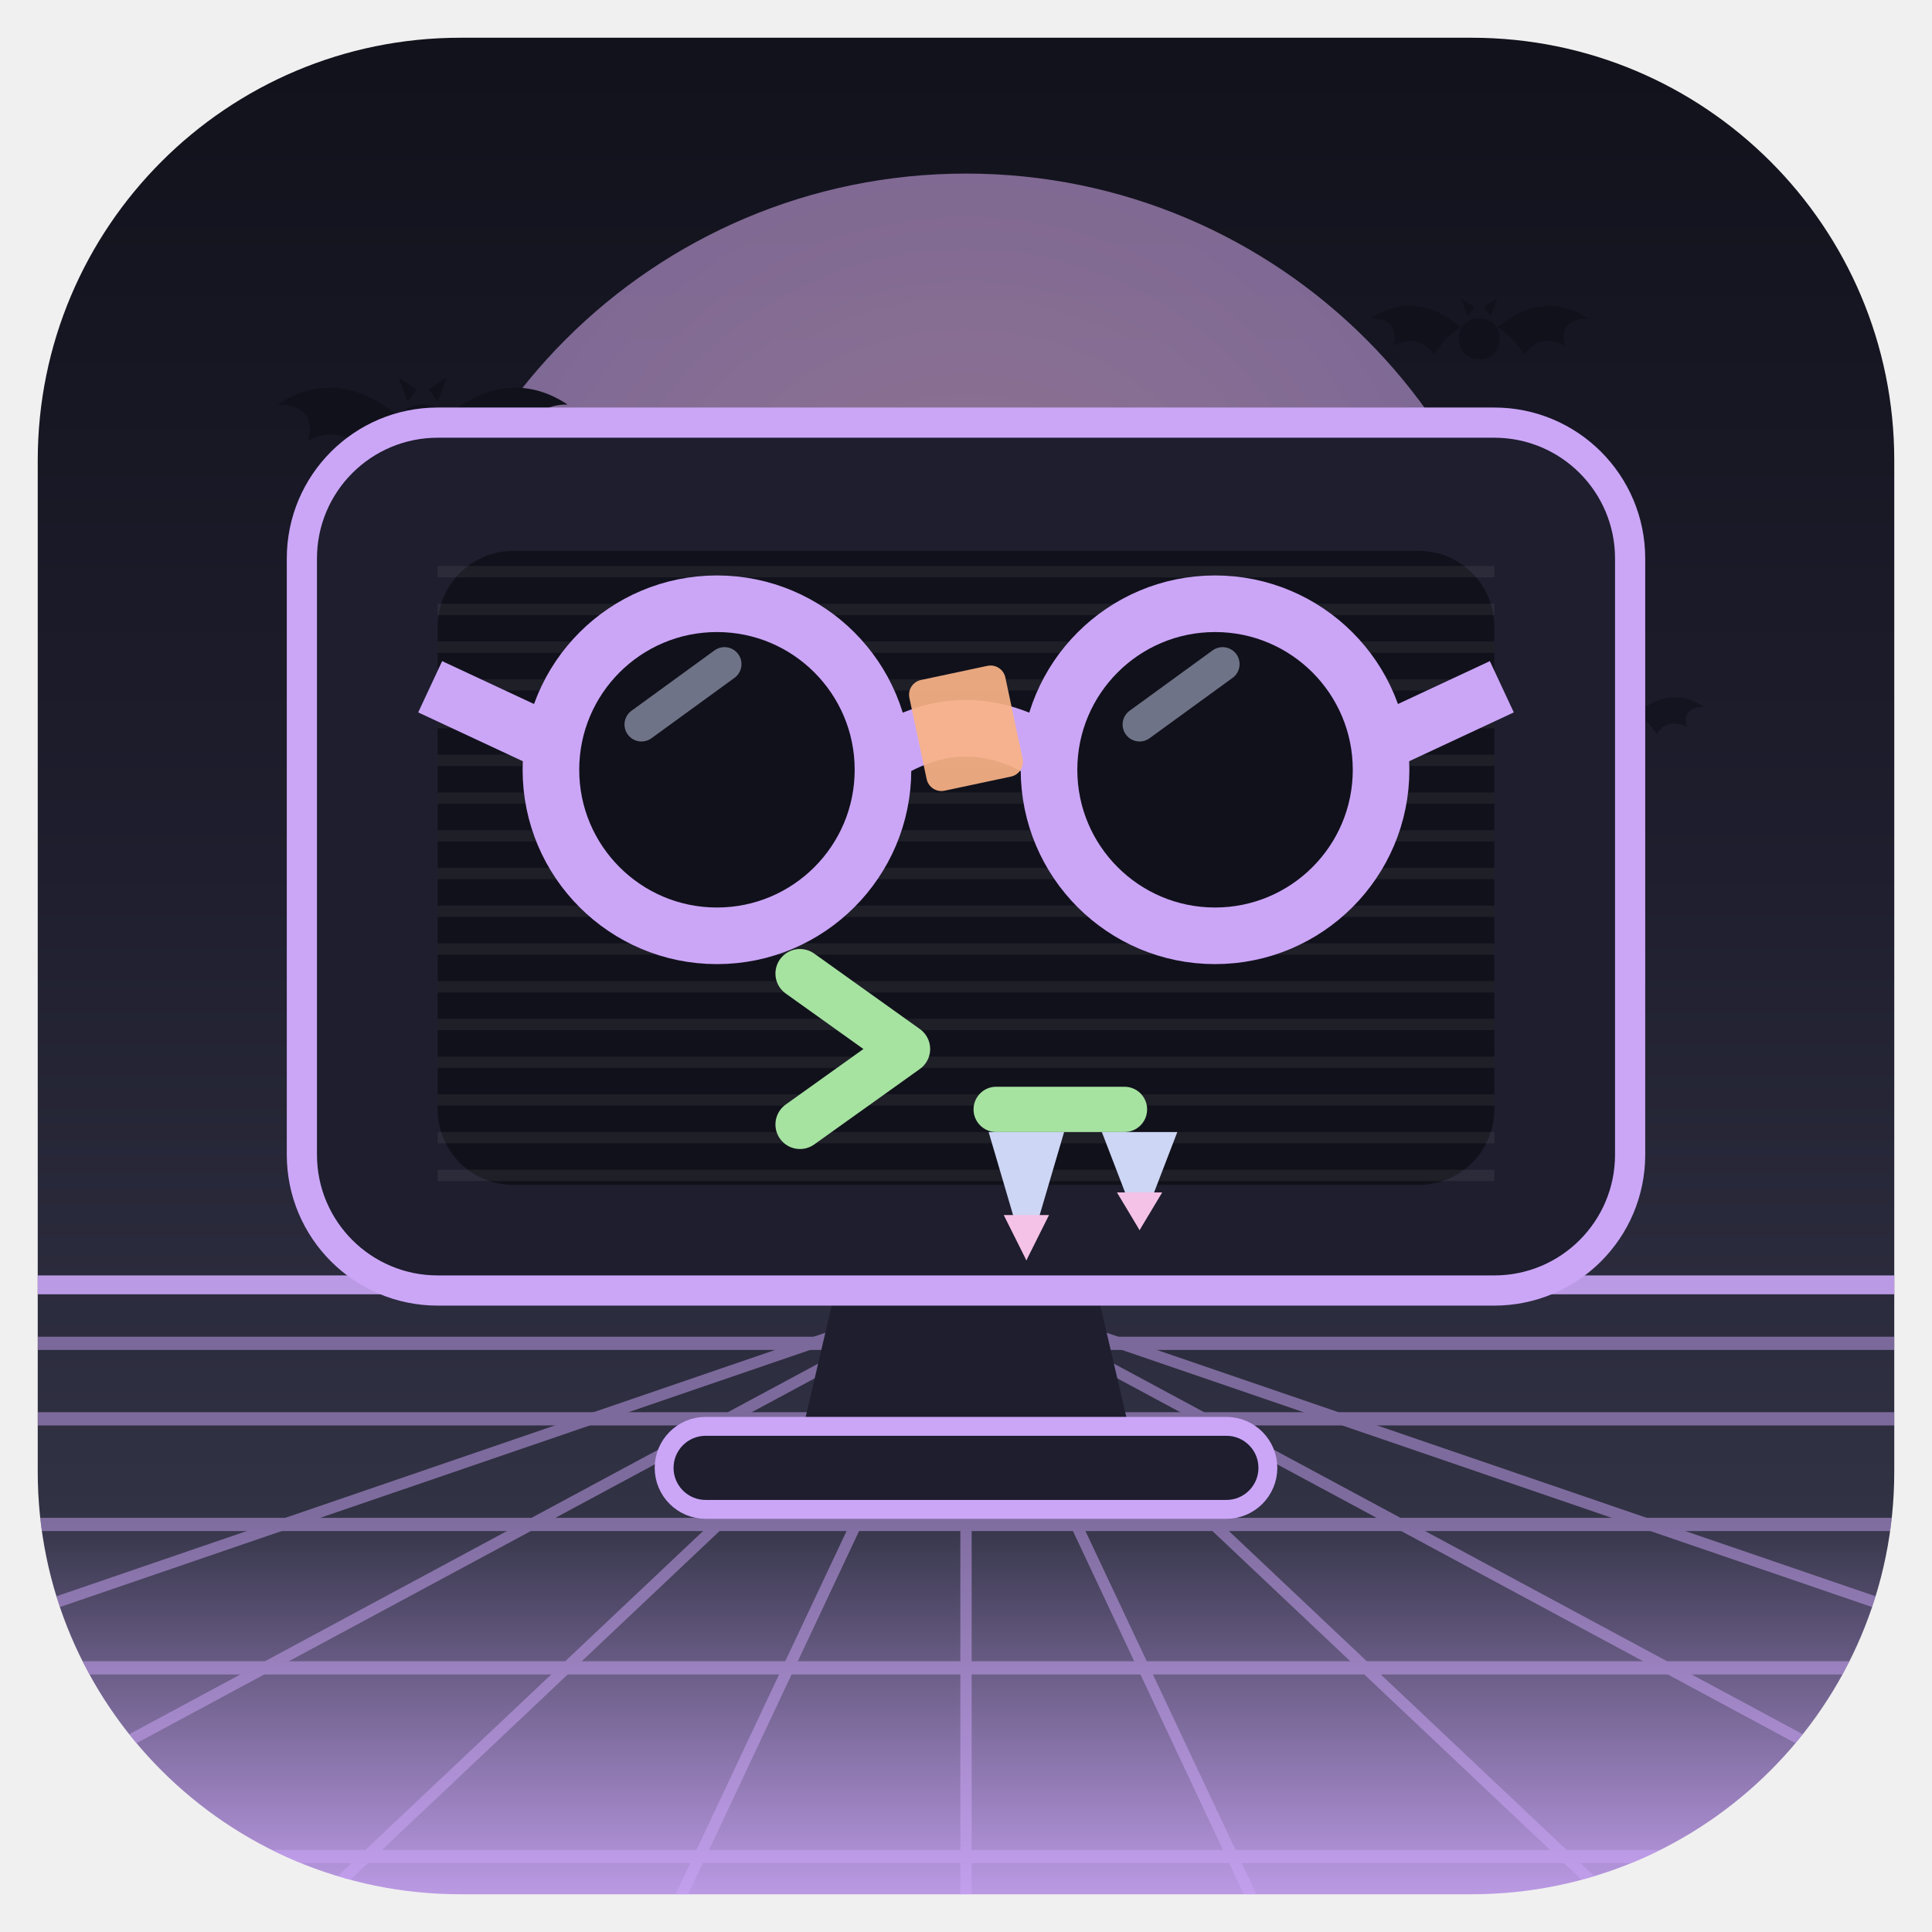
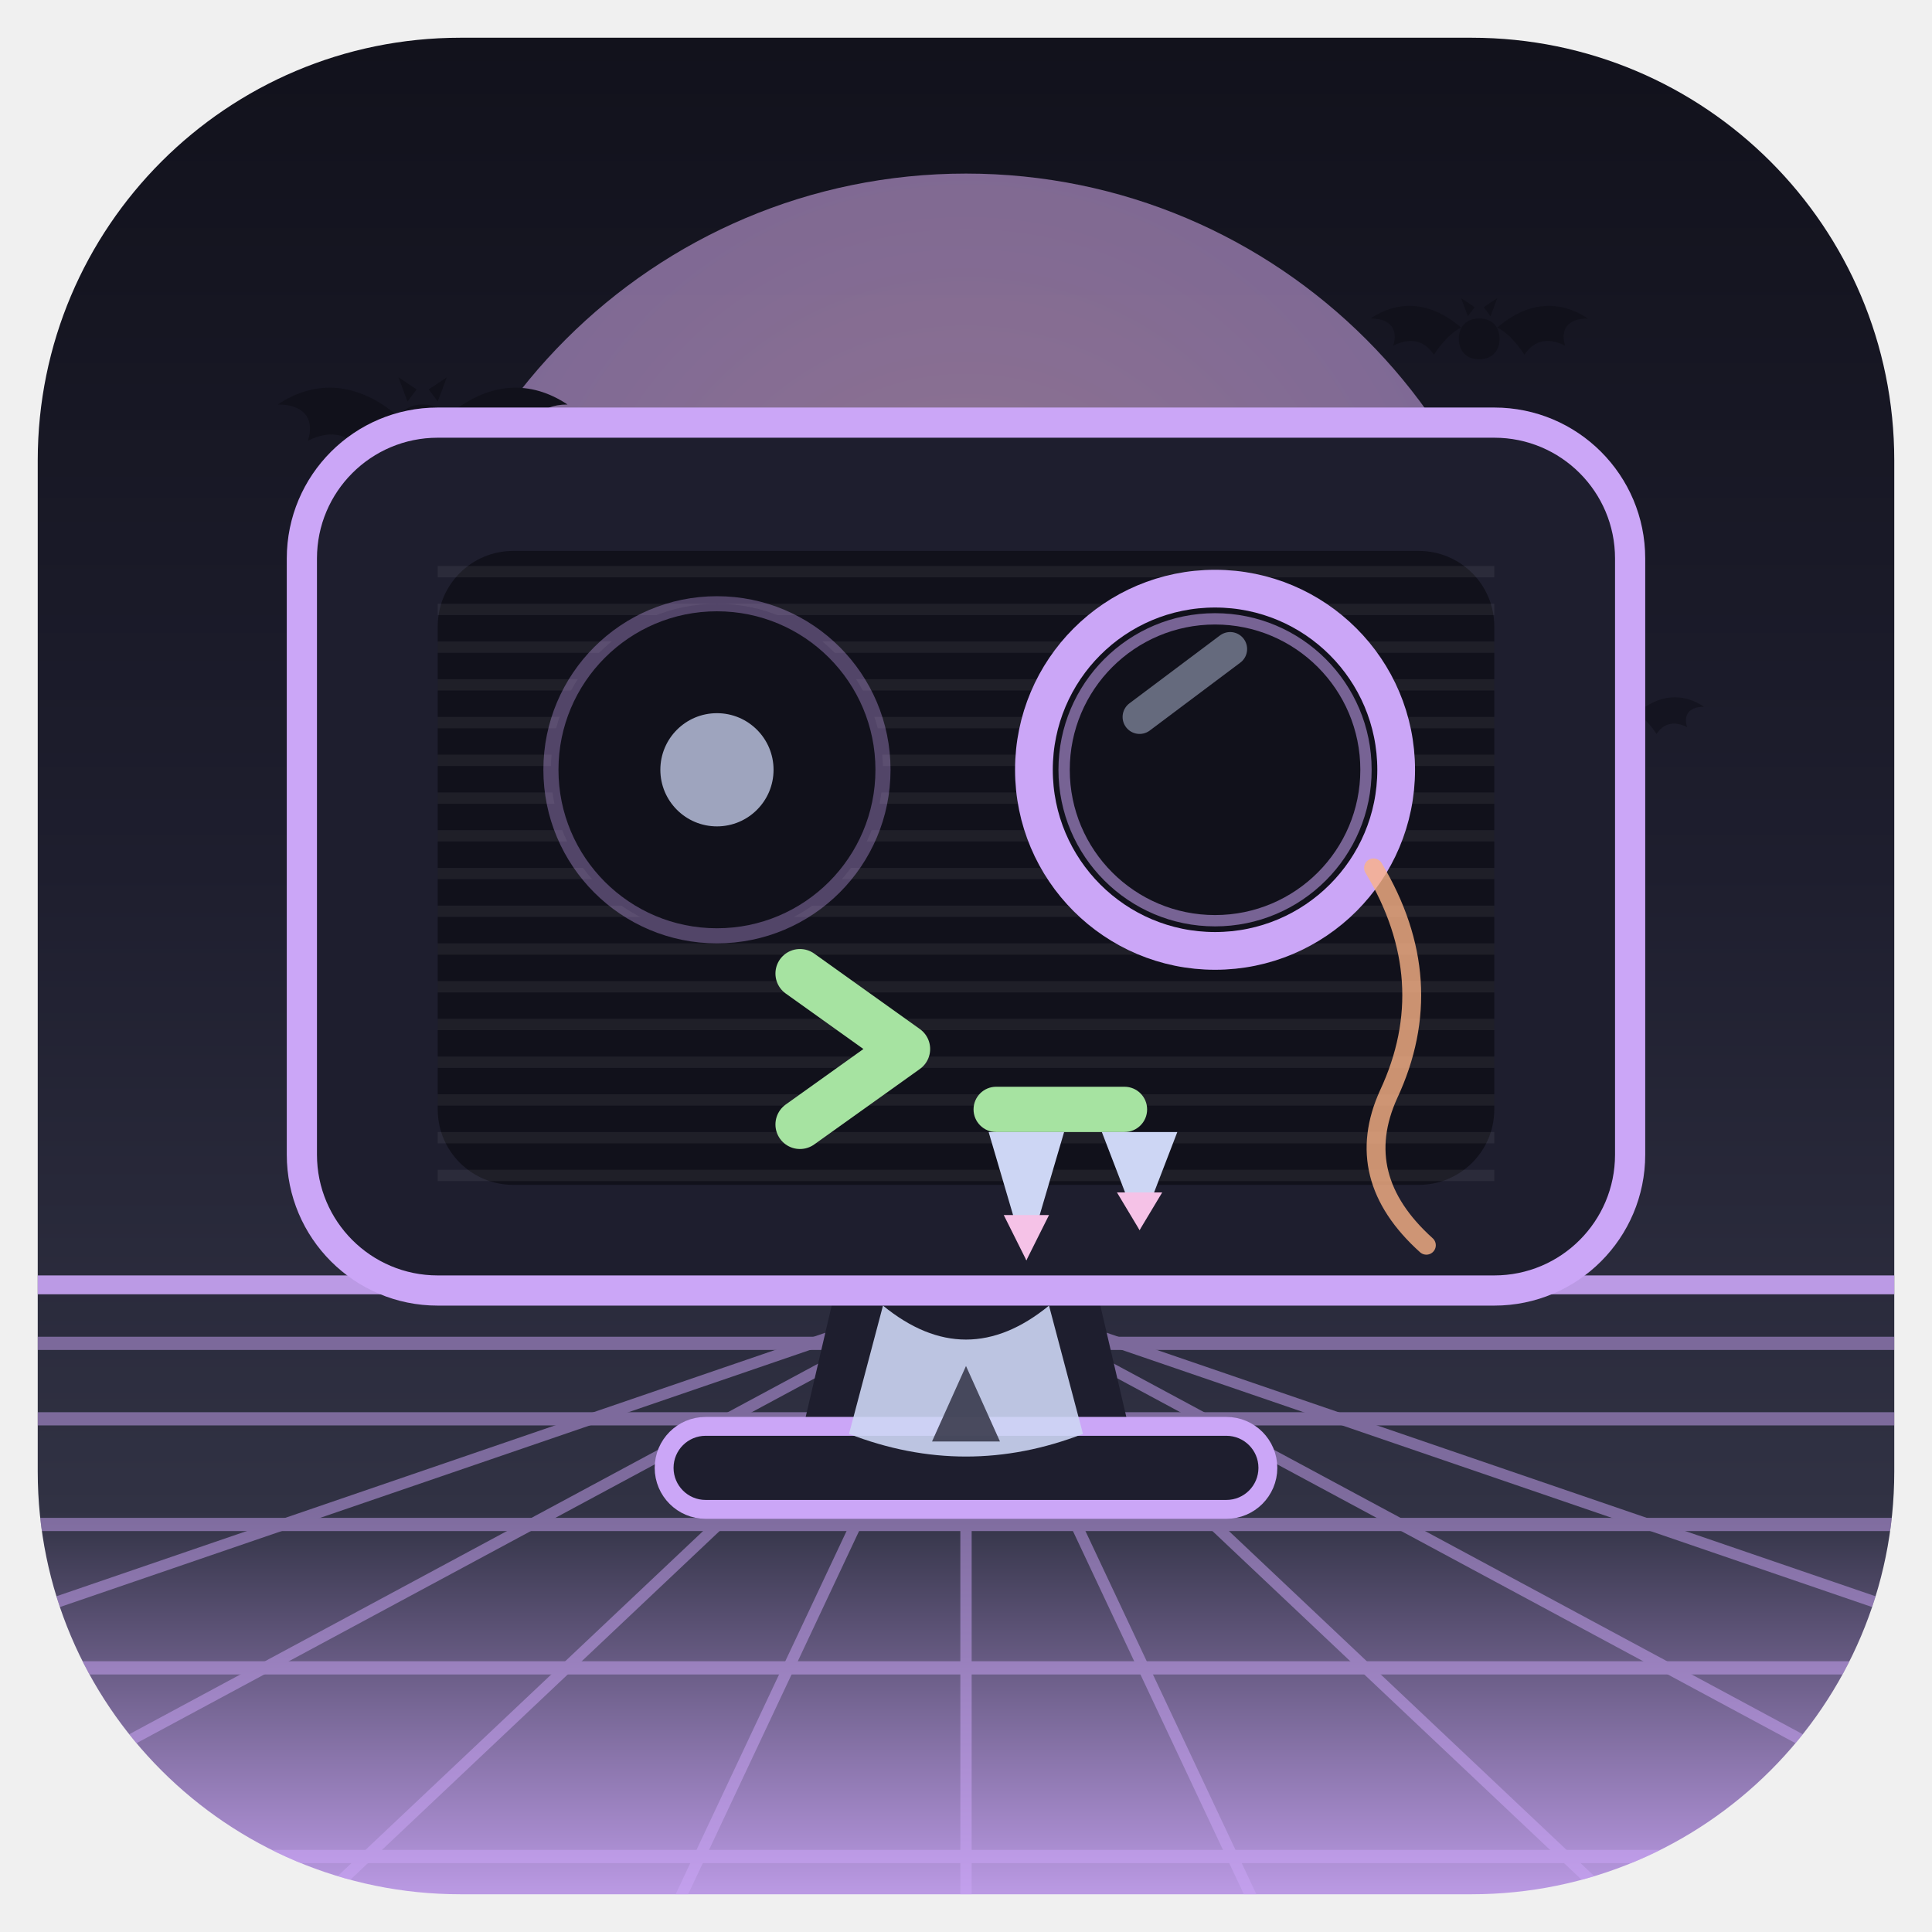
<svg xmlns="http://www.w3.org/2000/svg" width="512" height="512" viewBox="0 0 512 512">
  <defs>
-     <linearGradient id="csky" x1="0" y1="0" x2="0" y2="1">
+     <linearGradient id="rsky" x1="0" y1="0" x2="0" y2="1">
      <stop offset="0%" stop-color="#11111B" />
      <stop offset="45%" stop-color="#1E1E2E" />
      <stop offset="78%" stop-color="#313244" />
      <stop offset="100%" stop-color="#CBA6F7" />
    </linearGradient>
    <clipPath id="below">
      <rect x="0" y="342" width="512" height="170" />
    </clipPath>
-     <radialGradient id="cmoon" cx="0.5" cy="0.4" r="0.6">
+     <radialGradient id="rmoon" cx="0.5" cy="0.4" r="0.6">
      <stop offset="0%" stop-color="#F5C2E7" />
      <stop offset="100%" stop-color="#CBA6F7" />
    </radialGradient>
    <clipPath id="frame">
      <rect x="10" y="10" width="492" height="492" rx="112" ry="112" />
    </clipPath>
  </defs>
  <g clip-path="url(#frame)">
-     <rect x="0" y="0" width="512" height="512" fill="url(#csky)" />
-     <circle cx="256" cy="196" r="150" fill="url(#cmoon)" opacity="0.55" />
+     <rect x="0" y="0" width="512" height="512" fill="url(#rsky)" />
+     <circle cx="256" cy="196" r="150" fill="url(#rmoon)" opacity="0.55" />
    <g transform="translate(112 112) scale(0.8)" fill="#11111B" opacity="1">
      <path d="M0 -6 c 6 0 9 4 9 9 c 0 5 -3 9 -9 9 c -6 0 -9 -4 -9 -9 c 0 -5 3 -9 9 -9 z" />
      <path d="M-8 -2 c -14 -12 -28 -12 -40 -4 c 10 0 12 6 10 12 c 8 -4 14 -2 18 4 c 4 -6 8 -10 12 -12 z" />
      <path d="M8 -2 c 14 -12 28 -12 40 -4 c -10 0 -12 6 -10 12 c -8 -4 -14 -2 -18 4 c -4 -6 -8 -10 -12 -12 z" />
      <path d="M-5 -7 l -3 -8 l 6 4 z" />
      <path d="M5 -7 l 3 -8 l -6 4 z" />
    </g>
    <g transform="translate(392 88) scale(0.6)" fill="#11111B" opacity="1">
      <path d="M0 -6 c 6 0 9 4 9 9 c 0 5 -3 9 -9 9 c -6 0 -9 -4 -9 -9 c 0 -5 3 -9 9 -9 z" />
      <path d="M-8 -2 c -14 -12 -28 -12 -40 -4 c 10 0 12 6 10 12 c 8 -4 14 -2 18 4 c 4 -6 8 -10 12 -12 z" />
      <path d="M8 -2 c 14 -12 28 -12 40 -4 c -10 0 -12 6 -10 12 c -8 -4 -14 -2 -18 4 c -4 -6 -8 -10 -12 -12 z" />
      <path d="M-5 -7 l -3 -8 l 6 4 z" />
      <path d="M5 -7 l 3 -8 l -6 4 z" />
    </g>
    <g transform="translate(430 190) scale(0.45)" fill="#11111B" opacity="0.7">
      <path d="M0 -6 c 6 0 9 4 9 9 c 0 5 -3 9 -9 9 c -6 0 -9 -4 -9 -9 c 0 -5 3 -9 9 -9 z" />
      <path d="M-8 -2 c -14 -12 -28 -12 -40 -4 c 10 0 12 6 10 12 c 8 -4 14 -2 18 4 c 4 -6 8 -10 12 -12 z" />
      <path d="M8 -2 c 14 -12 28 -12 40 -4 c -10 0 -12 6 -10 12 c -8 -4 -14 -2 -18 4 c -4 -6 -8 -10 -12 -12 z" />
      <path d="M-5 -7 l -3 -8 l 6 4 z" />
      <path d="M5 -7 l 3 -8 l -6 4 z" />
    </g>
    <rect x="0" y="338" width="512" height="5" fill="#CBA6F7" opacity="0.9" />
    <g clip-path="url(#below)" stroke="#CBA6F7" fill="none" opacity="0.5">
      <g stroke-width="3">
        <line x1="256" y1="342" x2="-240" y2="512" />
        <line x1="256" y1="342" x2="-60" y2="512" />
        <line x1="256" y1="342" x2="76" y2="512" />
        <line x1="256" y1="342" x2="176" y2="512" />
        <line x1="256" y1="342" x2="256" y2="512" />
        <line x1="256" y1="342" x2="336" y2="512" />
        <line x1="256" y1="342" x2="436" y2="512" />
        <line x1="256" y1="342" x2="572" y2="512" />
        <line x1="256" y1="342" x2="752" y2="512" />
      </g>
      <g stroke-width="3.5">
        <line x1="0" y1="356" x2="512" y2="356" />
        <line x1="0" y1="376" x2="512" y2="376" />
        <line x1="0" y1="404" x2="512" y2="404" />
        <line x1="0" y1="442" x2="512" y2="442" />
        <line x1="0" y1="492" x2="512" y2="492" />
      </g>
    </g>
    <path d="M226 322 h60 l14 60 h-88 z" fill="#1E1E2E" />
    <rect x="176" y="378" width="160" height="22" rx="11" fill="#1E1E2E" stroke="#CBA6F7" stroke-width="5" />
    <rect x="80" y="112" width="352" height="230" rx="36" fill="#1E1E2E" stroke="#CBA6F7" stroke-width="8" />
    <rect x="116" y="146" width="280" height="168" rx="20" fill="#11111B" />
    <g fill="#ffffff" opacity="0.06">
      <rect x="116" y="150" width="280" height="3" />
      <rect x="116" y="160" width="280" height="3" />
      <rect x="116" y="170" width="280" height="3" />
      <rect x="116" y="180" width="280" height="3" />
      <rect x="116" y="190" width="280" height="3" />
      <rect x="116" y="200" width="280" height="3" />
      <rect x="116" y="210" width="280" height="3" />
      <rect x="116" y="220" width="280" height="3" />
      <rect x="116" y="230" width="280" height="3" />
      <rect x="116" y="240" width="280" height="3" />
      <rect x="116" y="250" width="280" height="3" />
      <rect x="116" y="260" width="280" height="3" />
      <rect x="116" y="270" width="280" height="3" />
      <rect x="116" y="280" width="280" height="3" />
      <rect x="116" y="290" width="280" height="3" />
      <rect x="116" y="300" width="280" height="3" />
      <rect x="116" y="310" width="280" height="3" />
    </g>
    <g>
      <circle cx="190" cy="204" r="44" fill="#11111B" />
-       <circle cx="322" cy="204" r="44" fill="#11111B" />
-       <g fill="none" stroke="#CBA6F7" stroke-width="15">
-         <circle cx="190" cy="204" r="44" />
-         <circle cx="322" cy="204" r="44" />
-         <path d="M234 200 q22 -14 44 0" />
-         <path d="M144 196 l-30 -14" />
-         <path d="M368 196 l30 -14" />
+       <circle cx="190" cy="204" r="44" fill="none" stroke="#CBA6F7" stroke-width="4" opacity="0.35" />
+       <circle cx="190" cy="204" r="15" fill="#CDD6F4" opacity="0.75" />
+       <circle cx="322" cy="204" r="48" fill="#11111B" />
+       <g fill="none" stroke="#CBA6F7">
+         <circle cx="322" cy="204" r="48" stroke-width="10" />
+         <circle cx="322" cy="204" r="40" stroke-width="3" opacity="0.55" />
      </g>
-       <rect x="243" y="178" width="26" height="30" rx="4" fill="#FAB387" opacity="0.92" transform="rotate(-12 256 193)" />
-       <g stroke="#CDD6F4" stroke-width="9" stroke-linecap="round" opacity="0.5">
-         <line x1="170" y1="192" x2="192" y2="176" />
-         <line x1="302" y1="192" x2="324" y2="176" />
+       <path d="M364 230 q18 30 4 60 q-10 22 10 40" fill="none" stroke="#FAB387" stroke-width="5" stroke-linecap="round" opacity="0.8" />
+       <g stroke="#CDD6F4" stroke-width="9" stroke-linecap="round" opacity="0.45">
+         <line x1="302" y1="190" x2="326" y2="172" />
      </g>
    </g>
    <g stroke="#A6E3A1" stroke-width="13" stroke-linecap="round" stroke-linejoin="round" fill="none">
      <polyline points="212,258 240,278 212,298" />
    </g>
    <rect x="258" y="288" width="46" height="12" rx="6" fill="#A6E3A1" />
    <g fill="#CDD6F4">
      <path d="M262 300 h20 l-10 34 z" />
      <path d="M292 300 h20 l-10 26 z" />
    </g>
    <g fill="#F5C2E7">
      <path d="M266 322 h12 l-6 12 z" />
      <path d="M296 316 h12 l-6 10 z" />
    </g>
+     <g>
+       <path d="M234 346 q22 18 44 0 l9 34 q-31 12 -62 0 z" fill="#CDD6F4" opacity="0.9" />
+       <path d="M256 362 l-9 20 h18 z" fill="#313244" opacity="0.85" />
+     </g>
  </g>
</svg>
